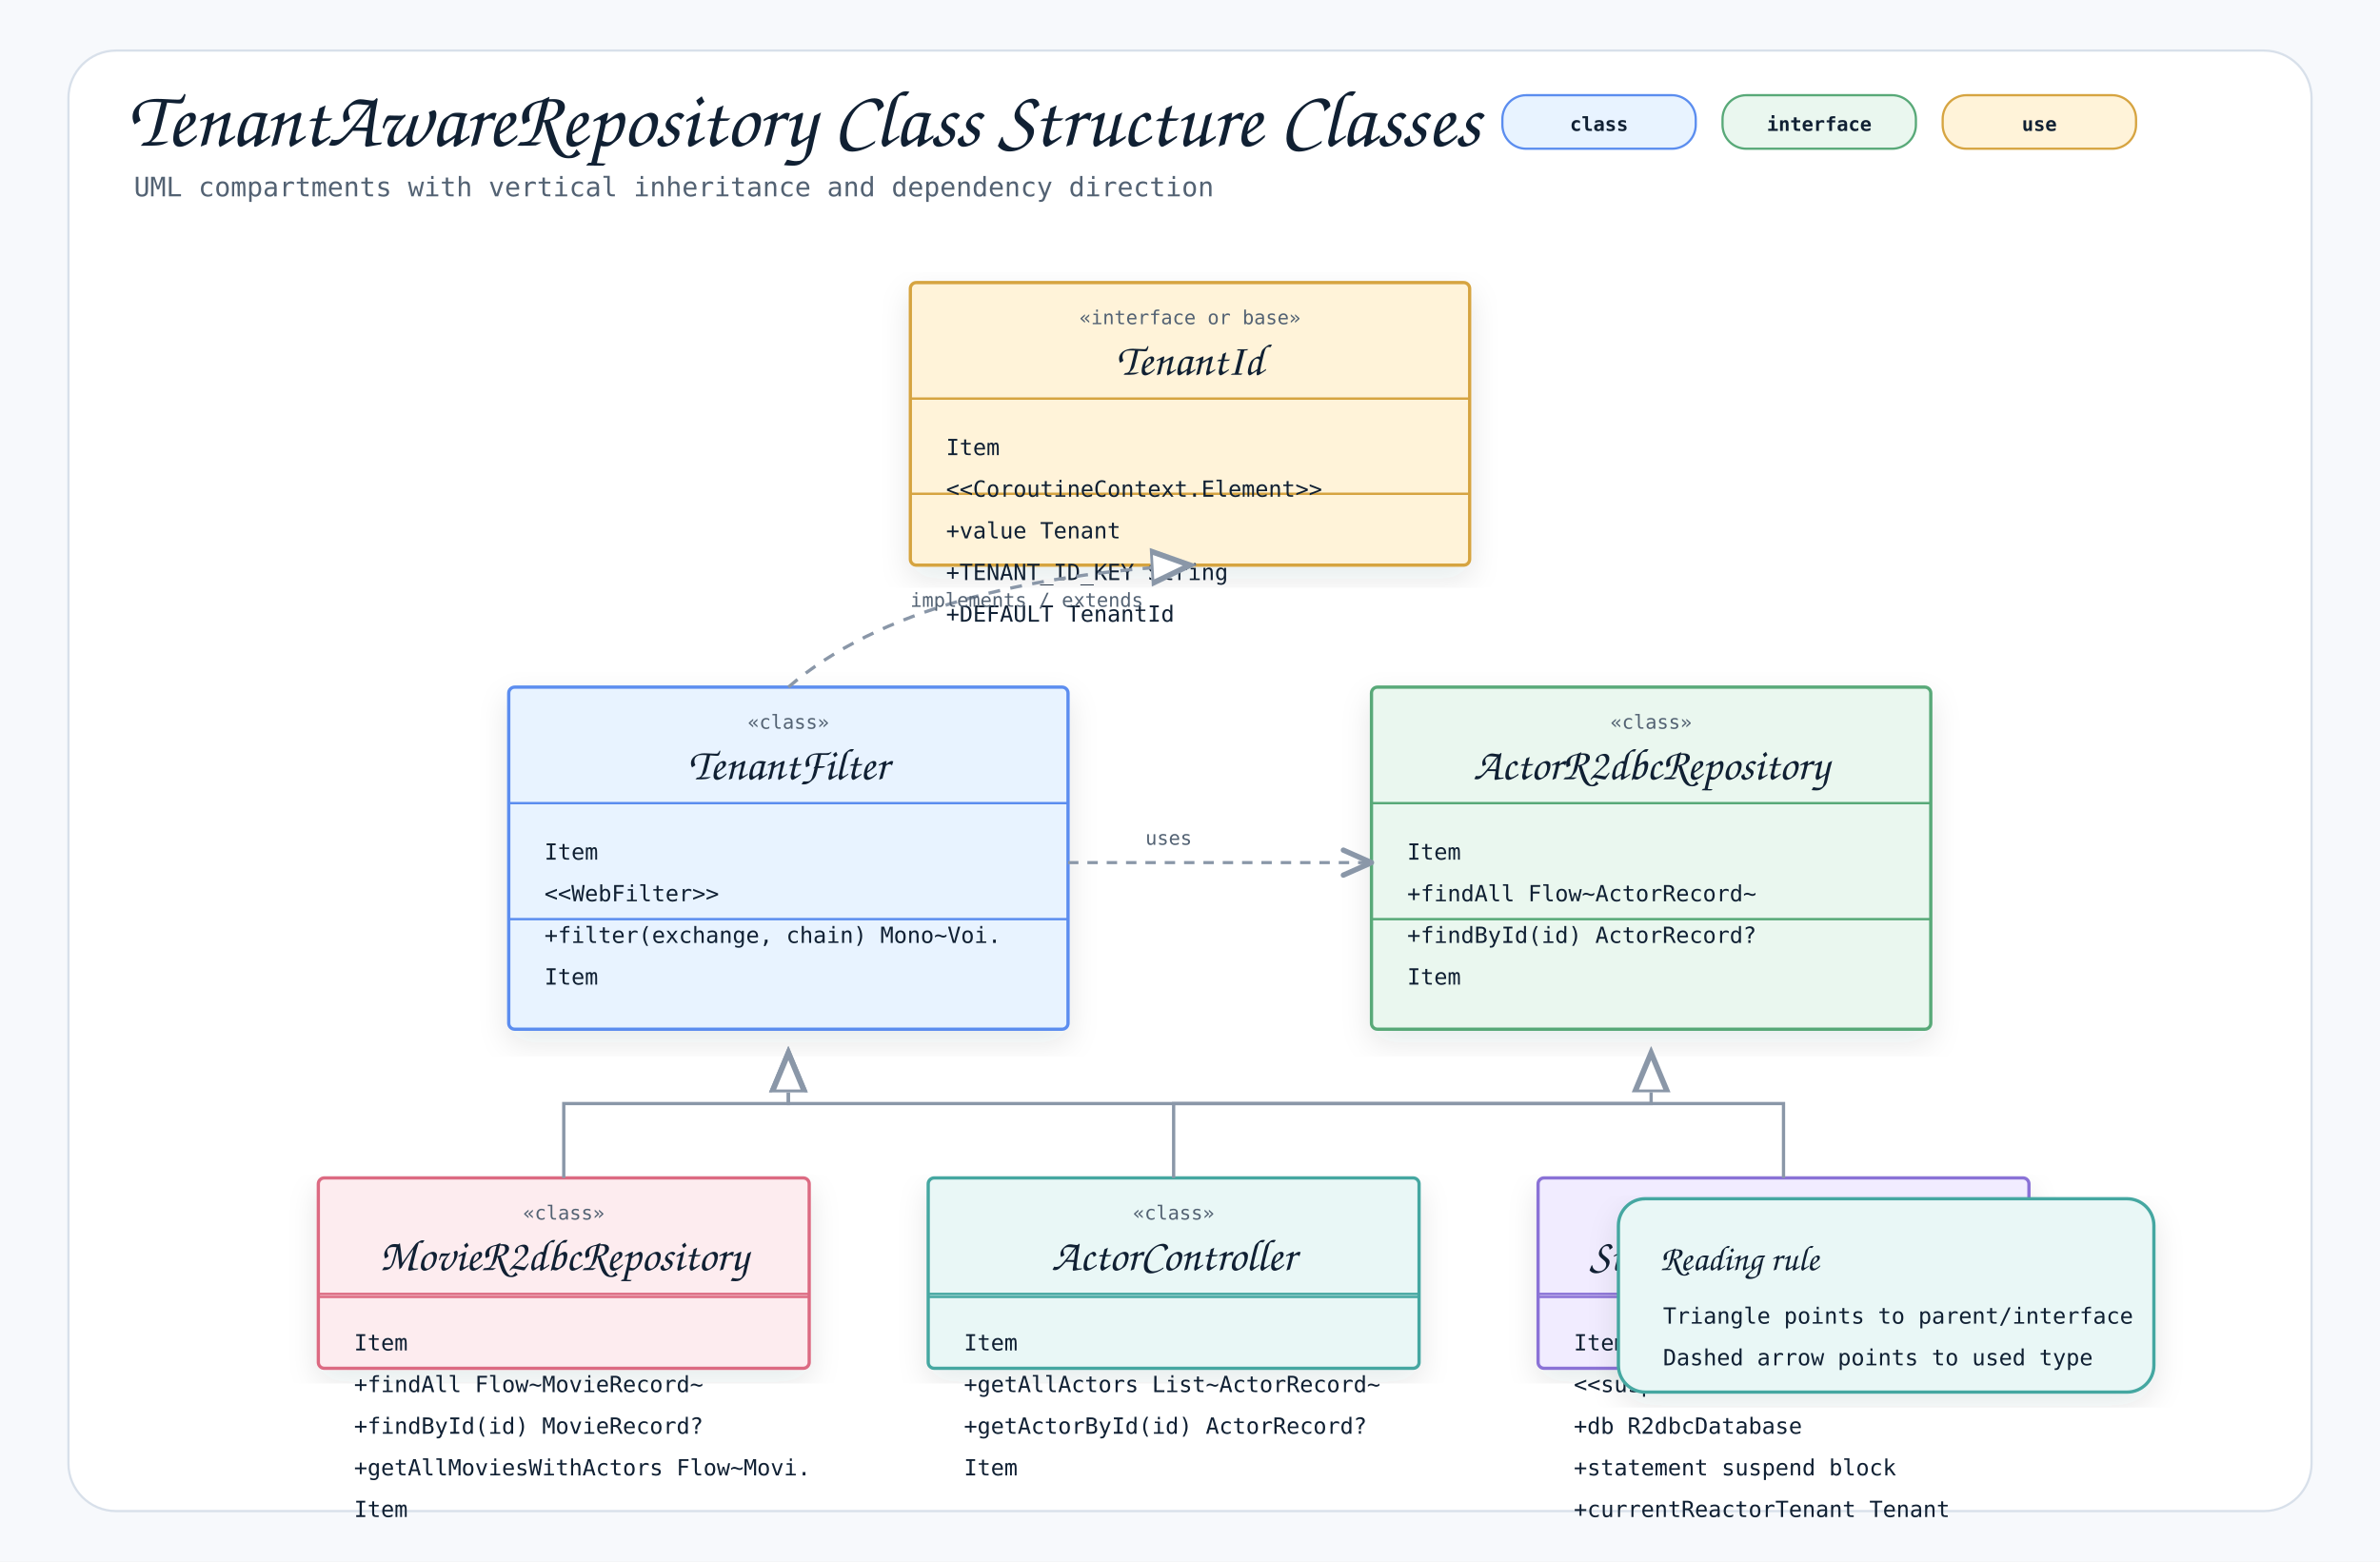
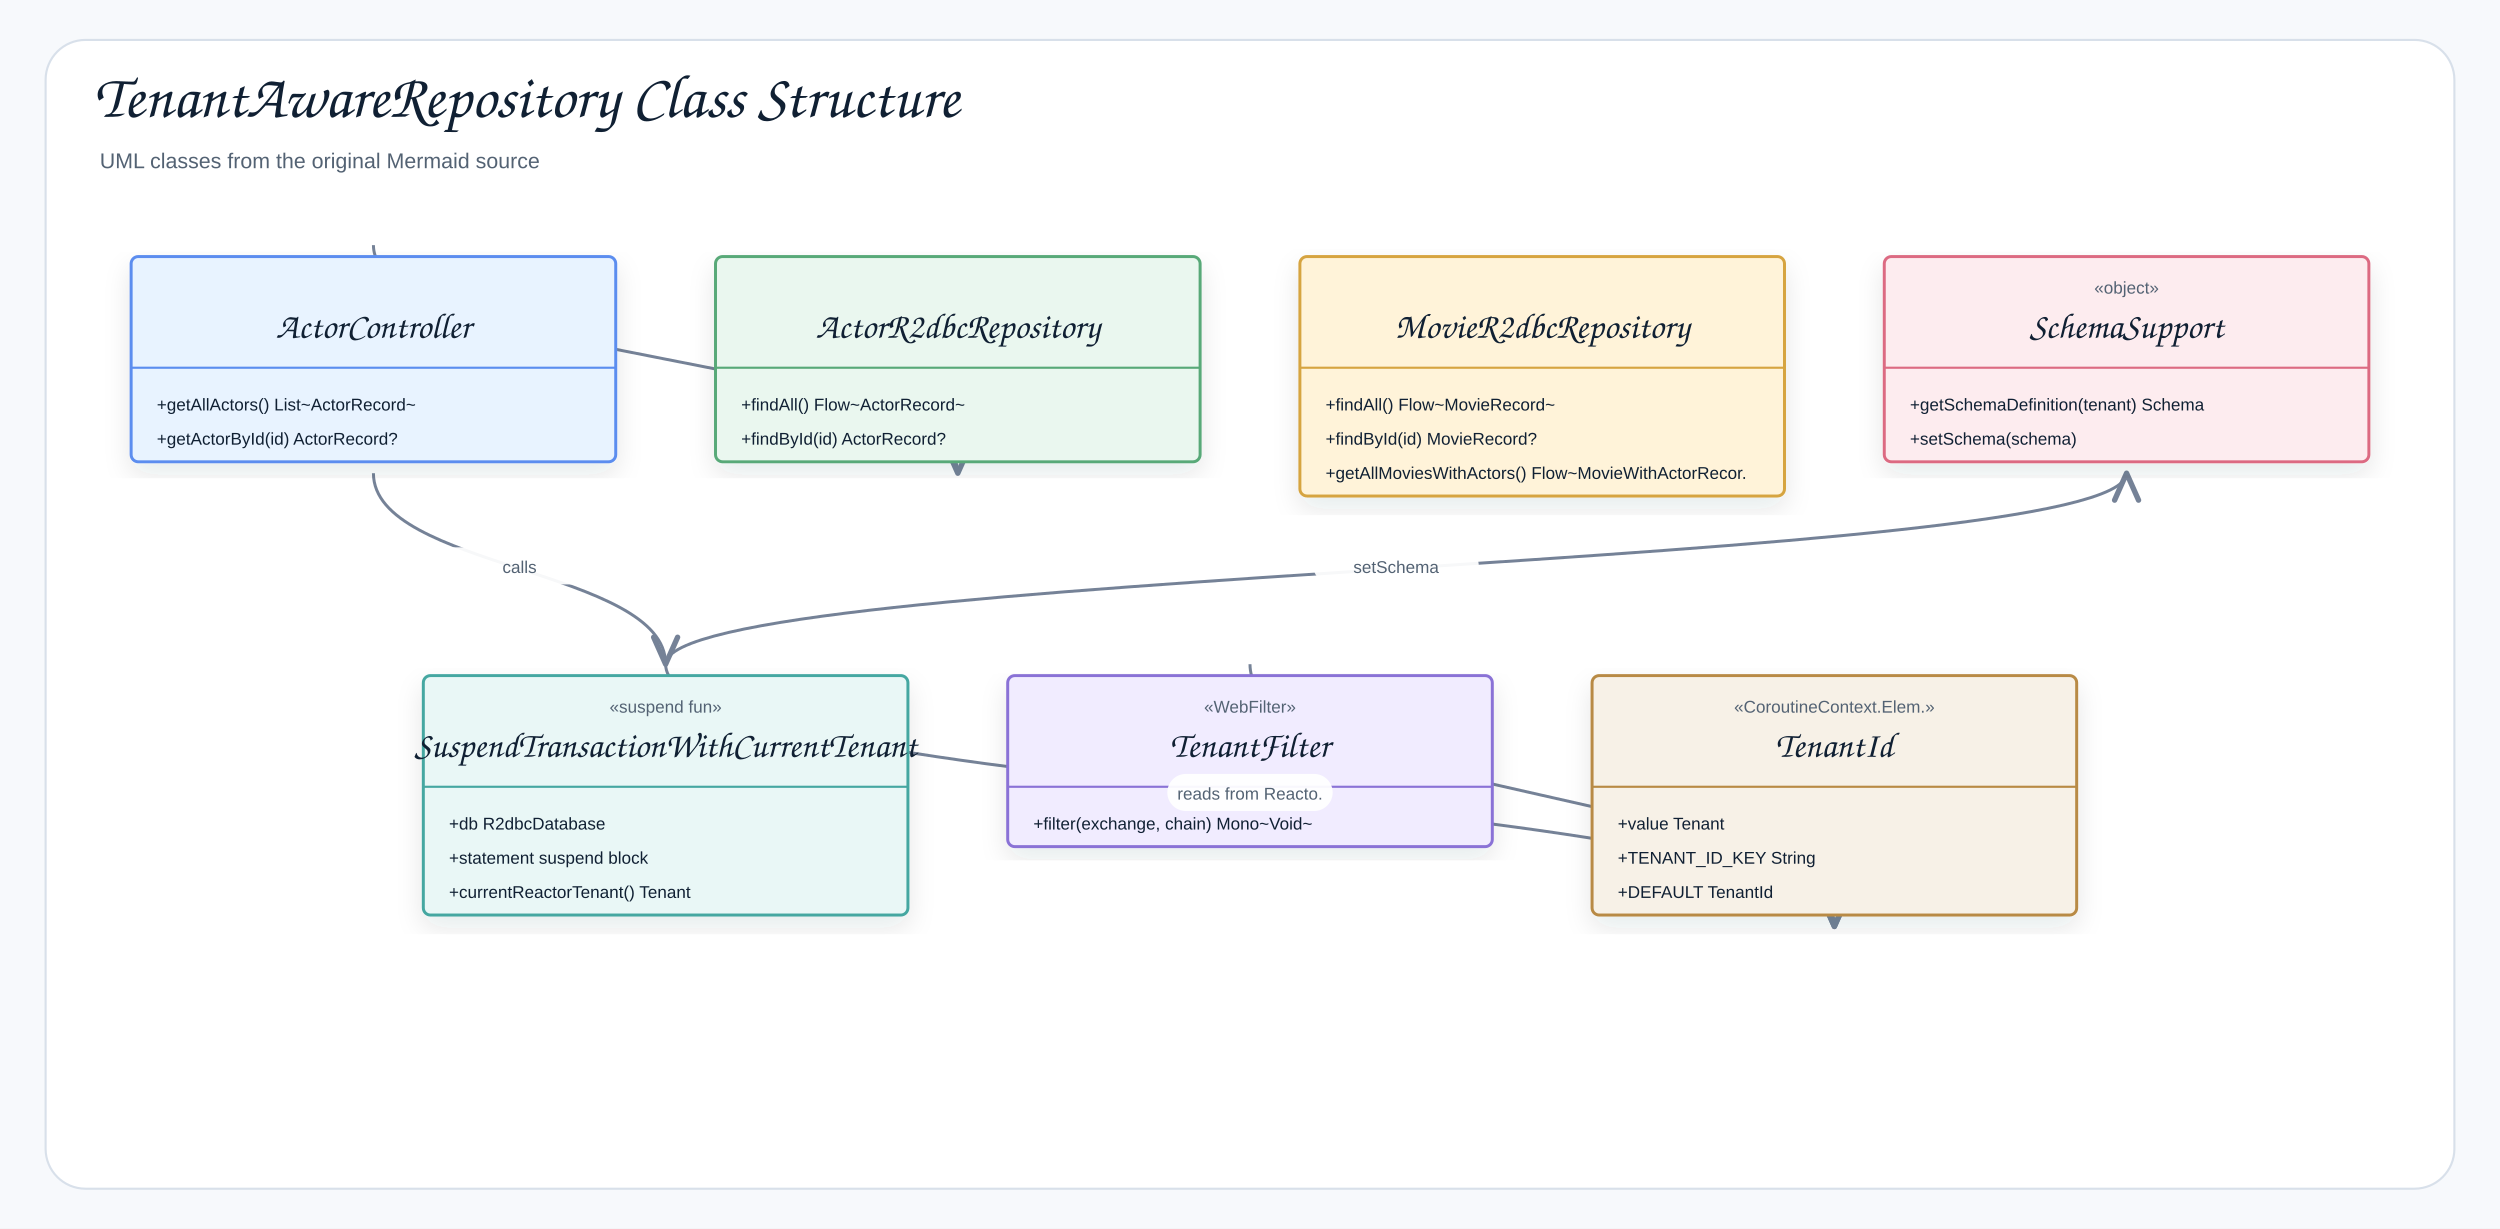
- <svg xmlns="http://www.w3.org/2000/svg" width="1600" height="1050" viewBox="0 0 1600 1050" role="img" aria-label="TenantAwareRepository Class Structure Classes">
+ <svg xmlns="http://www.w3.org/2000/svg" width="1754" height="862" viewBox="0 0 1754 862" role="img" aria-label="TenantAwareRepository Class Structure">
  <defs>
    <filter id="shadow" x="-8%" y="-8%" width="116%" height="116%">
-       <feDropShadow dx="0" dy="8" stdDeviation="10" flood-color="#1f2937" flood-opacity="0.10" />
+       <feDropShadow dx="0" dy="8" stdDeviation="9" flood-color="#1f2937" flood-opacity="0.10" />
    </filter>
    <marker id="openArrow" markerWidth="12" markerHeight="10" refX="10" refY="5" orient="auto" markerUnits="strokeWidth">
-       <path d="M 1 1 L 10 5 L 1 9" fill="none" stroke="#8a97a8" stroke-width="1.7" stroke-linecap="round" stroke-linejoin="round" />
+       <path d="M 1 1 L 10 5 L 1 9" fill="none" stroke="#758297" stroke-width="1.8" stroke-linecap="round" stroke-linejoin="round" />
    </marker>
    <marker id="inherit" markerWidth="14" markerHeight="12" refX="12" refY="6" orient="auto" markerUnits="strokeWidth">
-       <path d="M 0 1 L 12 6 L 0 11 Z" fill="#ffffff" stroke="#8a97a8" stroke-width="1.7" />
+       <path d="M 0 1 L 12 6 L 0 11 Z" fill="#ffffff" stroke="#758297" stroke-width="1.8" />
    </marker>
    <style>
-     .canvas { fill: #f7f9fc; }
-     .frame { fill: #ffffff; stroke: #d8e0ea; stroke-width: 1.5; }
-     .title { font-family: "Architects Daughter", "Comic Mono", cursive; font-size: 54px; font-weight: 400; fill: #102033; }
-     .subtitle { font-family: "Comic Mono", "SFMono-Regular", Menlo, Consolas, monospace; font-size: 18px; fill: #536273; }
-     .label { font-family: "Architects Daughter", "Comic Mono", cursive; font-size: 30px; font-weight: 400; fill: #102033; }
-     .smallLabel { font-family: "Architects Daughter", "Comic Mono", cursive; font-size: 24px; font-weight: 400; fill: #102033; }
-     .mono { font-family: "Comic Mono", "SFMono-Regular", Menlo, Consolas, monospace; font-size: 15px; fill: #102033; }
-     .small { font-family: "Comic Mono", "SFMono-Regular", Menlo, Consolas, monospace; font-size: 13px; fill: #536273; }
-     .strong { font-family: "Comic Mono", "SFMono-Regular", Menlo, Consolas, monospace; font-size: 15px; font-weight: 700; fill: #102033; }
-     .card { stroke-width: 2.2; filter: url(#shadow); }
-     .line { stroke: #8a97a8; stroke-width: 2.1; fill: none; marker-end: url(#openArrow); }
-     .softLine { stroke: #8a97a8; stroke-width: 2.1; fill: none; }
-     .dashed { stroke: #8a97a8; stroke-width: 2.1; stroke-dasharray: 7 6; fill: none; marker-end: url(#openArrow); }
-     .inheritLine { stroke: #8a97a8; stroke-width: 2.2; fill: none; marker-end: url(#inherit); }
-     .implLine { stroke: #8a97a8; stroke-width: 2.2; stroke-dasharray: 8 7; fill: none; marker-end: url(#inherit); }
-     .compartment { stroke-width: 1.6; fill: none; }
-     .chip { stroke-width: 1.5; rx: 16; }
-     .chipText { font-family: "Comic Mono", "SFMono-Regular", Menlo, Consolas, monospace; font-size: 13px; font-weight: 700; fill: #102033; }
+     .canvas{fill:#f7f9fc}.frame{fill:#fff;stroke:#d8e0ea;stroke-width:1.5}
+     .title{font-family:"Architects Daughter","Comic Sans MS","Comic Sans",cursive;font-size:43px;font-weight:400;fill:#102033}
+     .subtitle{font-family:"Comic Sans MS","Comic Sans","Comic Neue",Arial,sans-serif;font-size:15px;font-weight:400;fill:#536273}
+     .label{font-family:"Architects Daughter","Comic Sans MS","Comic Sans",cursive;font-size:25px;font-weight:400;fill:#102033}
+     .smallLabel{font-family:"Architects Daughter","Comic Sans MS","Comic Sans",cursive;font-size:21px;font-weight:400;fill:#102033}
+     .mono{font-family:"Comic Sans MS","Comic Sans","Comic Neue",Arial,sans-serif;font-size:12px;font-weight:400;fill:#102033}
+     .small{font-family:"Comic Sans MS","Comic Sans","Comic Neue",Arial,sans-serif;font-size:12px;font-weight:400;fill:#536273}
+     .strong{font-family:"Comic Sans MS","Comic Sans","Comic Neue",Arial,sans-serif;font-size:13px;font-weight:400;fill:#102033}
+     .card{stroke-width:2.1;filter:url(#shadow)}.compartment{stroke-width:1.5;fill:none}
+     .line{stroke:#758297;stroke-width:2.1;fill:none;marker-end:url(#openArrow)}
+     .plainLine{stroke:#758297;stroke-width:2.1;fill:none}
+     .dashed{stroke:#758297;stroke-width:2.1;stroke-dasharray:7 6;fill:none;marker-end:url(#openArrow)}
+     .inheritLine{stroke:#758297;stroke-width:2.2;fill:none;marker-end:url(#inherit)}
+     .implLine{stroke:#758297;stroke-width:2.2;stroke-dasharray:8 7;fill:none;marker-end:url(#inherit)}
  </style>
  </defs>
-   <rect class="canvas" width="1600" height="1050" />
-   <rect class="frame" x="46" y="34" width="1508" height="982" rx="32" />
-   <text class="title" x="86" y="98">TenantAwareRepository Class Structure Classes</text>
-   <text class="subtitle" x="90" y="132">UML compartments with vertical inheritance and dependency direction</text>
-   <rect class="chip" x="1010" y="64" width="130" height="36" fill="#e8f3ff" stroke="#5b8def" />
-   <text class="chipText" x="1075" y="88" text-anchor="middle">class</text>
-   <rect class="chip" x="1158" y="64" width="130" height="36" fill="#eaf7ef" stroke="#58a978" />
-   <text class="chipText" x="1223" y="88" text-anchor="middle">interface</text>
-   <rect class="chip" x="1306" y="64" width="130" height="36" fill="#fff3d9" stroke="#d6a441" />
-   <text class="chipText" x="1371" y="88" text-anchor="middle">use</text>
-   <g transform="translate(612,190)">
-     <rect class="card" x="0" y="0" width="376" height="190" rx="4" fill="#fff3d9" stroke="#d6a441" />
-     <line class="compartment" x1="0" y1="78" x2="376" y2="78" stroke="#d6a441" />
-     <line class="compartment" x1="0" y1="142" x2="376" y2="142" stroke="#d6a441" />
-     <text class="small" x="188" y="28" text-anchor="middle">«interface or base»</text>
-     <text class="label" x="188" y="62" text-anchor="middle">TenantId</text>
-     <text class="mono" x="24" y="116">Item</text>
-     <text class="mono" x="24" y="144">&lt;&lt;CoroutineContext.Element&gt;&gt;</text>
-     <text class="mono" x="24" y="172">+value Tenant</text>
-     <text class="mono" x="24" y="200">+TENANT_ID_KEY String</text>
-     <text class="mono" x="24" y="228">+DEFAULT TenantId</text>
+   <rect class="canvas" width="1754" height="862" />
+   <rect class="frame" x="32" y="28" width="1690" height="806" rx="28" />
+   <text class="title" x="66" y="82">TenantAwareRepository Class Structure</text>
+   <text class="subtitle" x="70" y="118">UML classes from the original Mermaid source</text>
+   <path class="line" d="M467 466 C467 558 1287 558 1287 650" />
+   <path class="line" d="M467 466 C467 399 1492 399 1492 332" />
+   <path class="line" d="M262 172 C262 252 672 252 672 332" />
+   <path class="line" d="M262 332 C262 399 467 399 467 466" />
+   <path class="line" d="M877 466 C877 558 1287 558 1287 650" />
+   <g transform="translate(92,180)">
+     <rect class="card" x="0" y="0" width="340" height="144" rx="5" fill="#E8F3FF" stroke="#5B8DEF" />
+     <line class="compartment" x1="0" y1="78" x2="340" y2="78" stroke="#5B8DEF" />
+     <text class="small" x="170" y="26" text-anchor="middle" />
+     <text class="label" x="170" y="57" text-anchor="middle">ActorController</text>
+     <text class="mono" x="18" y="108">+getAllActors() List~ActorRecord~</text>
+     <text class="mono" x="18" y="132">+getActorById(id) ActorRecord?</text>
  </g>
-   <g transform="translate(342,462)">
-     <rect class="card" x="0" y="0" width="376" height="230" rx="4" fill="#e8f3ff" stroke="#5b8def" />
-     <line class="compartment" x1="0" y1="78" x2="376" y2="78" stroke="#5b8def" />
-     <line class="compartment" x1="0" y1="156" x2="376" y2="156" stroke="#5b8def" />
-     <text class="small" x="188" y="28" text-anchor="middle">«class»</text>
-     <text class="label" x="188" y="62" text-anchor="middle">TenantFilter</text>
-     <text class="mono" x="24" y="116">Item</text>
-     <text class="mono" x="24" y="144">&lt;&lt;WebFilter&gt;&gt;</text>
-     <text class="mono" x="24" y="172">+filter(exchange, chain) Mono~Voi.</text>
-     <text class="mono" x="24" y="200">Item</text>
+   <g transform="translate(502,180)">
+     <rect class="card" x="0" y="0" width="340" height="144" rx="5" fill="#EAF7EF" stroke="#58A978" />
+     <line class="compartment" x1="0" y1="78" x2="340" y2="78" stroke="#58A978" />
+     <text class="small" x="170" y="26" text-anchor="middle" />
+     <text class="label" x="170" y="57" text-anchor="middle">ActorR2dbcRepository</text>
+     <text class="mono" x="18" y="108">+findAll() Flow~ActorRecord~</text>
+     <text class="mono" x="18" y="132">+findById(id) ActorRecord?</text>
  </g>
-   <g transform="translate(922,462)">
-     <rect class="card" x="0" y="0" width="376" height="230" rx="4" fill="#eaf7ef" stroke="#58a978" />
-     <line class="compartment" x1="0" y1="78" x2="376" y2="78" stroke="#58a978" />
-     <line class="compartment" x1="0" y1="156" x2="376" y2="156" stroke="#58a978" />
-     <text class="small" x="188" y="28" text-anchor="middle">«class»</text>
-     <text class="label" x="188" y="62" text-anchor="middle">ActorR2dbcRepository</text>
-     <text class="mono" x="24" y="116">Item</text>
-     <text class="mono" x="24" y="144">+findAll Flow~ActorRecord~</text>
-     <text class="mono" x="24" y="172">+findById(id) ActorRecord?</text>
-     <text class="mono" x="24" y="200">Item</text>
+   <g transform="translate(912,180)">
+     <rect class="card" x="0" y="0" width="340" height="168" rx="5" fill="#FFF3D9" stroke="#D6A441" />
+     <line class="compartment" x1="0" y1="78" x2="340" y2="78" stroke="#D6A441" />
+     <text class="small" x="170" y="26" text-anchor="middle" />
+     <text class="label" x="170" y="57" text-anchor="middle">MovieR2dbcRepository</text>
+     <text class="mono" x="18" y="108">+findAll() Flow~MovieRecord~</text>
+     <text class="mono" x="18" y="132">+findById(id) MovieRecord?</text>
+     <text class="mono" x="18" y="156">+getAllMoviesWithActors() Flow~MovieWithActorRecor.</text>
  </g>
-   <g transform="translate(214,792)">
-     <rect class="card" x="0" y="0" width="330" height="128" rx="4" fill="#fdecef" stroke="#dc6b82" />
-     <line class="compartment" x1="0" y1="78" x2="330" y2="78" stroke="#dc6b82" />
-     <line class="compartment" x1="0" y1="80" x2="330" y2="80" stroke="#dc6b82" />
-     <text class="small" x="165" y="28" text-anchor="middle">«class»</text>
-     <text class="label" x="165" y="62" text-anchor="middle">MovieR2dbcRepository</text>
-     <text class="mono" x="24" y="116">Item</text>
-     <text class="mono" x="24" y="144">+findAll Flow~MovieRecord~</text>
-     <text class="mono" x="24" y="172">+findById(id) MovieRecord?</text>
-     <text class="mono" x="24" y="200">+getAllMoviesWithActors Flow~Movi.</text>
-     <text class="mono" x="24" y="228">Item</text>
+   <g transform="translate(1322,180)">
+     <rect class="card" x="0" y="0" width="340" height="144" rx="5" fill="#FDECEF" stroke="#DC6B82" />
+     <line class="compartment" x1="0" y1="78" x2="340" y2="78" stroke="#DC6B82" />
+     <text class="small" x="170" y="26" text-anchor="middle">«object»</text>
+     <text class="label" x="170" y="57" text-anchor="middle">SchemaSupport</text>
+     <text class="mono" x="18" y="108">+getSchemaDefinition(tenant) Schema</text>
+     <text class="mono" x="18" y="132">+setSchema(schema)</text>
  </g>
-   <g transform="translate(624,792)">
-     <rect class="card" x="0" y="0" width="330" height="128" rx="4" fill="#e9f7f6" stroke="#45a7a1" />
-     <line class="compartment" x1="0" y1="78" x2="330" y2="78" stroke="#45a7a1" />
-     <line class="compartment" x1="0" y1="80" x2="330" y2="80" stroke="#45a7a1" />
-     <text class="small" x="165" y="28" text-anchor="middle">«class»</text>
-     <text class="label" x="165" y="62" text-anchor="middle">ActorController</text>
-     <text class="mono" x="24" y="116">Item</text>
-     <text class="mono" x="24" y="144">+getAllActors List~ActorRecord~</text>
-     <text class="mono" x="24" y="172">+getActorById(id) ActorRecord?</text>
-     <text class="mono" x="24" y="200">Item</text>
+   <g transform="translate(297,474)">
+     <rect class="card" x="0" y="0" width="340" height="168" rx="5" fill="#E9F7F6" stroke="#45A7A1" />
+     <line class="compartment" x1="0" y1="78" x2="340" y2="78" stroke="#45A7A1" />
+     <text class="small" x="170" y="26" text-anchor="middle">«suspend fun»</text>
+     <text class="label" x="170" y="57" text-anchor="middle">SuspendTransactionWithCurrentTenant</text>
+     <text class="mono" x="18" y="108">+db R2dbcDatabase</text>
+     <text class="mono" x="18" y="132">+statement suspend block</text>
+     <text class="mono" x="18" y="156">+currentReactorTenant() Tenant</text>
  </g>
-   <g transform="translate(1034,792)">
-     <rect class="card" x="0" y="0" width="330" height="128" rx="4" fill="#f1ecff" stroke="#8a72d6" />
-     <line class="compartment" x1="0" y1="78" x2="330" y2="78" stroke="#8a72d6" />
-     <line class="compartment" x1="0" y1="80" x2="330" y2="80" stroke="#8a72d6" />
-     <text class="small" x="165" y="28" text-anchor="middle">«class»</text>
-     <text class="label" x="165" y="62" text-anchor="middle">SuspendTransactionWit.</text>
-     <text class="mono" x="24" y="116">Item</text>
-     <text class="mono" x="24" y="144">&lt;&lt;suspend fun&gt;&gt;</text>
-     <text class="mono" x="24" y="172">+db R2dbcDatabase</text>
-     <text class="mono" x="24" y="200">+statement suspend block</text>
-     <text class="mono" x="24" y="228">+currentReactorTenant Tenant</text>
+   <g transform="translate(707,474)">
+     <rect class="card" x="0" y="0" width="340" height="120" rx="5" fill="#F1ECFF" stroke="#8A72D6" />
+     <line class="compartment" x1="0" y1="78" x2="340" y2="78" stroke="#8A72D6" />
+     <text class="small" x="170" y="26" text-anchor="middle">«WebFilter»</text>
+     <text class="label" x="170" y="57" text-anchor="middle">TenantFilter</text>
+     <text class="mono" x="18" y="108">+filter(exchange, chain) Mono~Void~</text>
  </g>
-   <path class="implLine" d="M530 462 C590 410 690 386 800 380" />
-   <text class="small" x="612" y="408">implements / extends</text>
-   <path class="dashed" d="M718 580 C780 580 860 580 922 580" />
-   <rect x="756" y="548" width="118" height="30" rx="15" fill="#ffffff" opacity="0.94" />
-   <text class="small" x="770" y="568">uses</text>
-   <path class="inheritLine" d="M379 792 L379 742 L530 742 L530 708" />
-   <path class="inheritLine" d="M789 792 L789 742 L1110 742 L1110 708" />
-   <path class="inheritLine" d="M1199 792 L1199 742 L530 742 L530 708" />
-   <g transform="translate(1088,806)">
-     <rect class="card" x="0" y="0" width="360" height="130" rx="18" fill="#e9f7f6" stroke="#45a7a1" />
-     <text class="smallLabel" x="28" y="48">Reading rule</text>
-     <text class="mono" x="30" y="84">Triangle points to parent/interface</text>
-     <text class="mono" x="30" y="112">Dashed arrow points to used type</text>
+   <g transform="translate(1117,474)">
+     <rect class="card" x="0" y="0" width="340" height="168" rx="5" fill="#F7F1E7" stroke="#B88A44" />
+     <line class="compartment" x1="0" y1="78" x2="340" y2="78" stroke="#B88A44" />
+     <text class="small" x="170" y="26" text-anchor="middle">«CoroutineContext.Elem.»</text>
+     <text class="label" x="170" y="57" text-anchor="middle">TenantId</text>
+     <text class="mono" x="18" y="108">+value Tenant</text>
+     <text class="mono" x="18" y="132">+TENANT_ID_KEY String</text>
+     <text class="mono" x="18" y="156">+DEFAULT TenantId</text>
  </g>
+   <rect x="306.5" y="384" width="116" height="26" rx="13" fill="#ffffff" opacity="0.94" />
+   <text class="small" x="364.5" y="402" text-anchor="middle">calls</text>
+   <rect x="921.5" y="384" width="116" height="26" rx="13" fill="#ffffff" opacity="0.94" />
+   <text class="small" x="979.5" y="402" text-anchor="middle">setSchema</text>
+   <rect x="819" y="543" width="116" height="26" rx="13" fill="#ffffff" opacity="0.94" />
+   <text class="small" x="877" y="561" text-anchor="middle">reads from Reacto.</text>
</svg>
